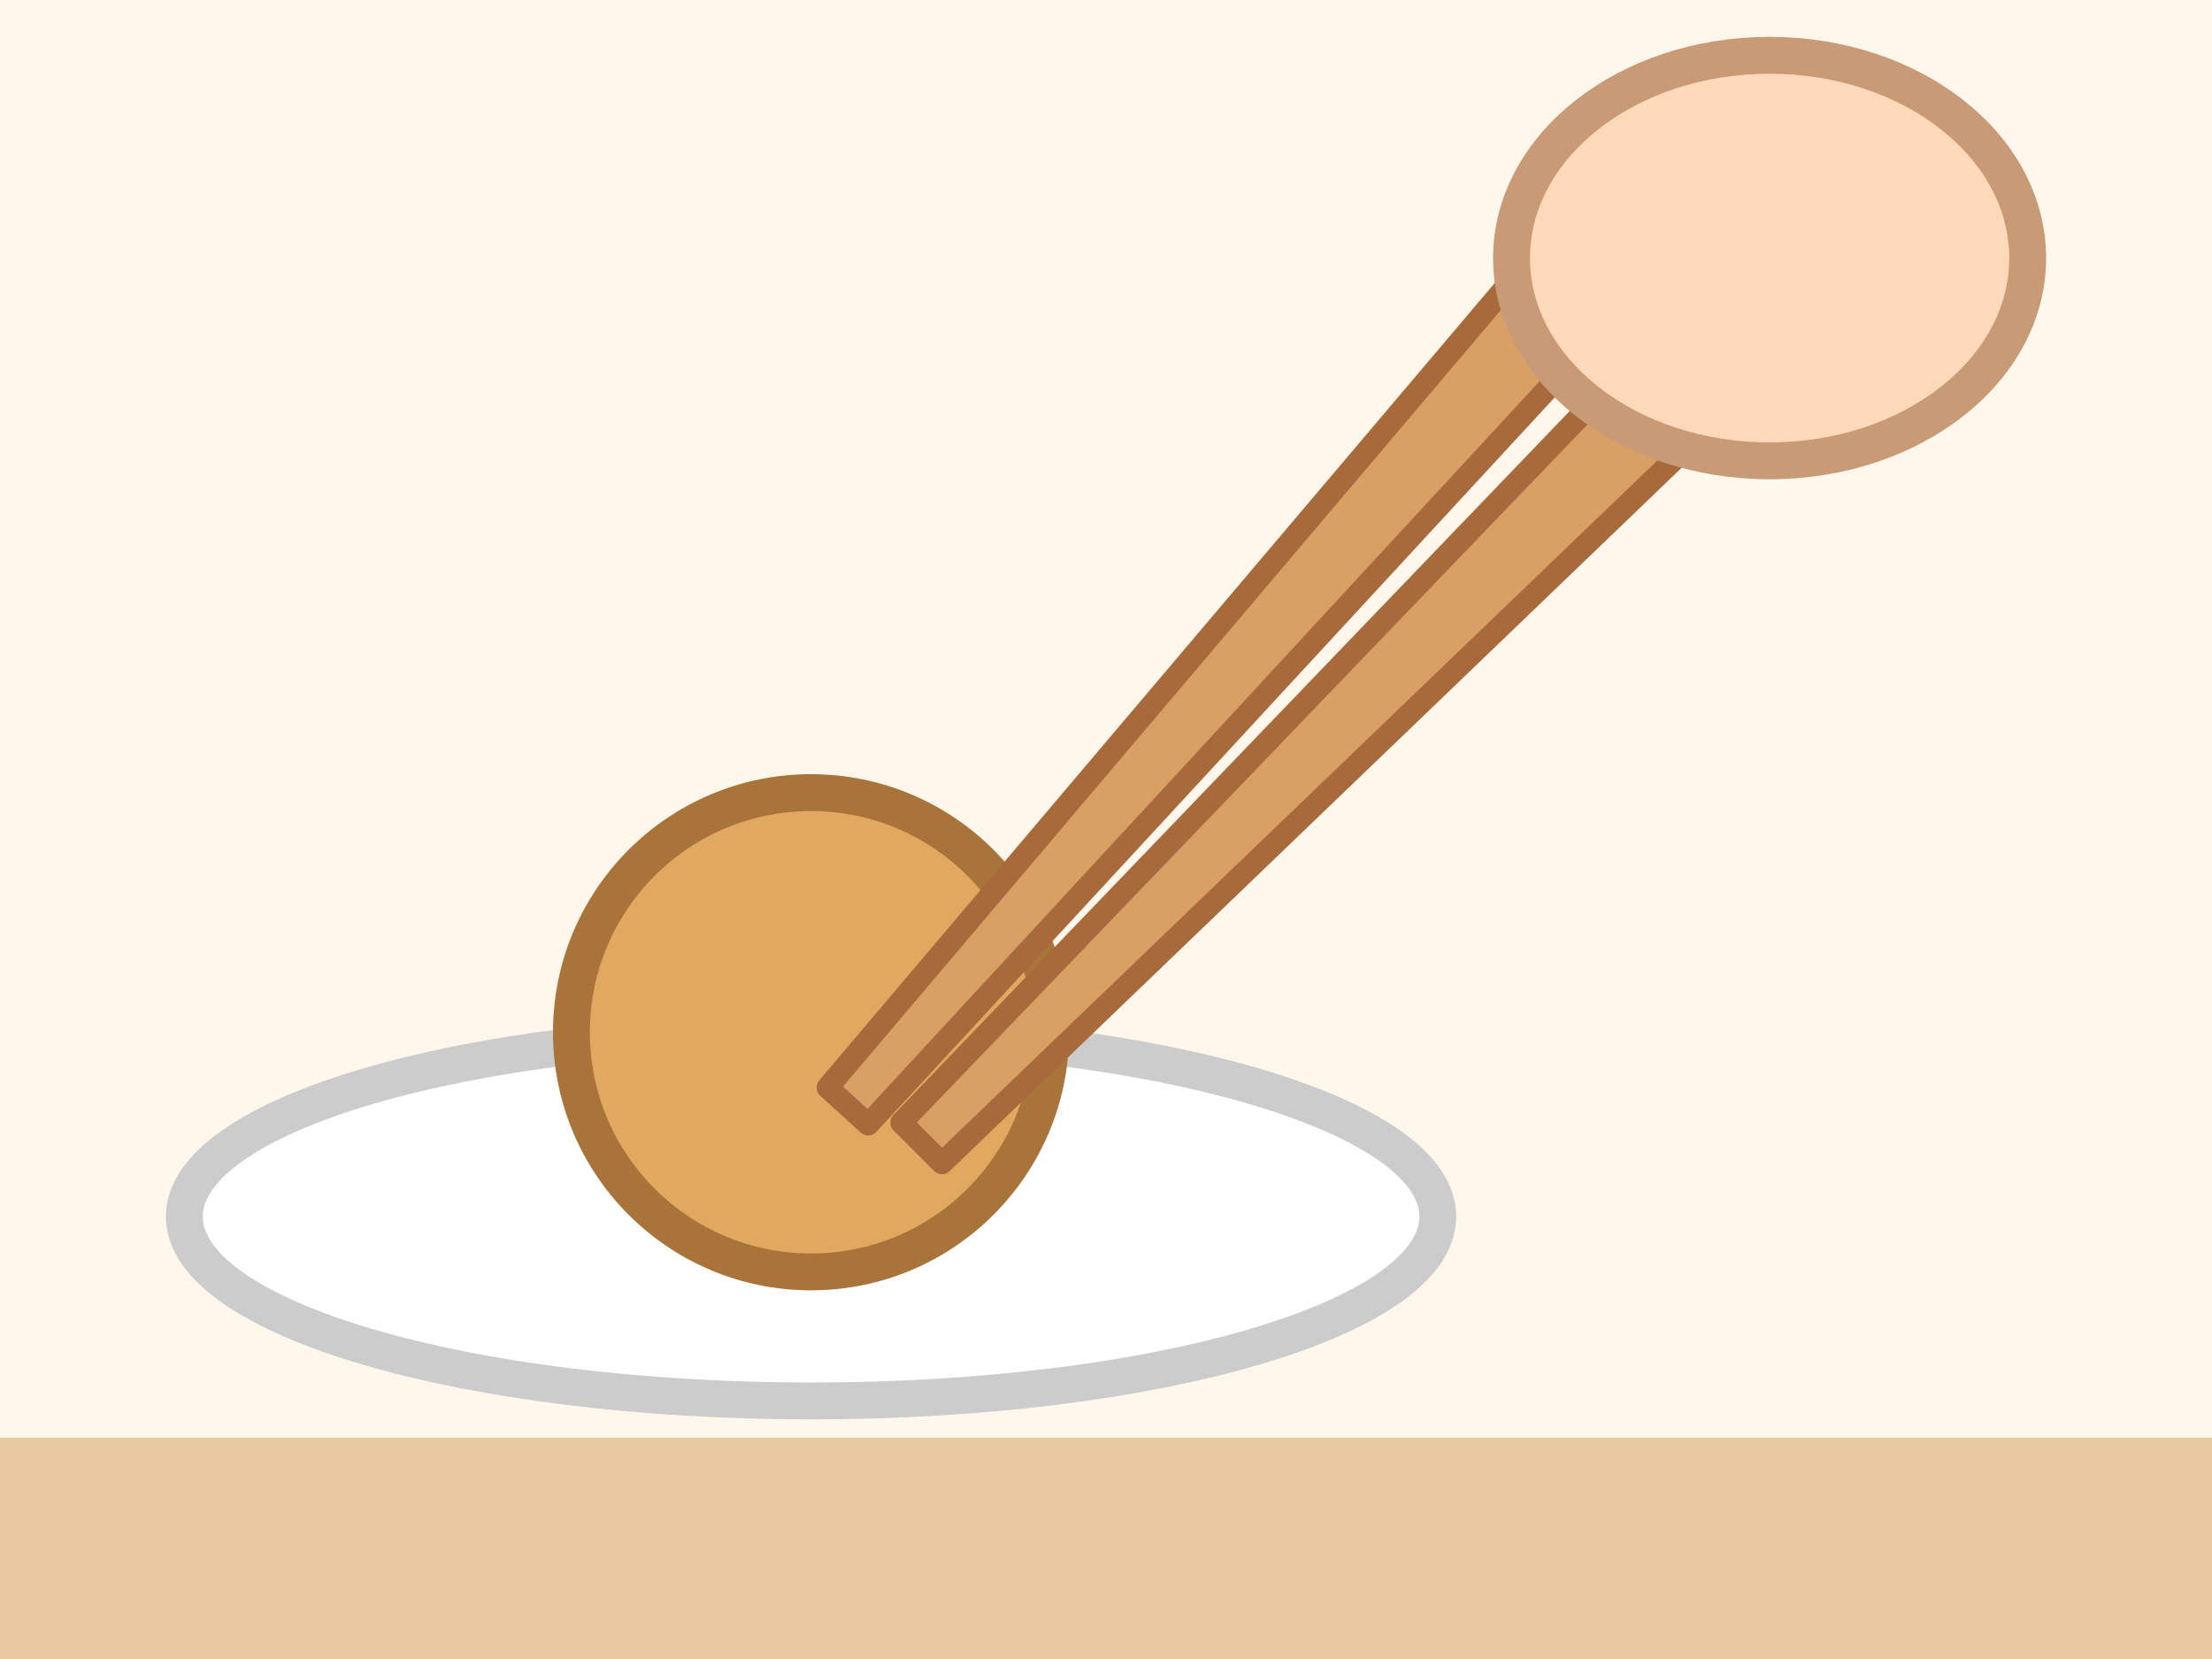
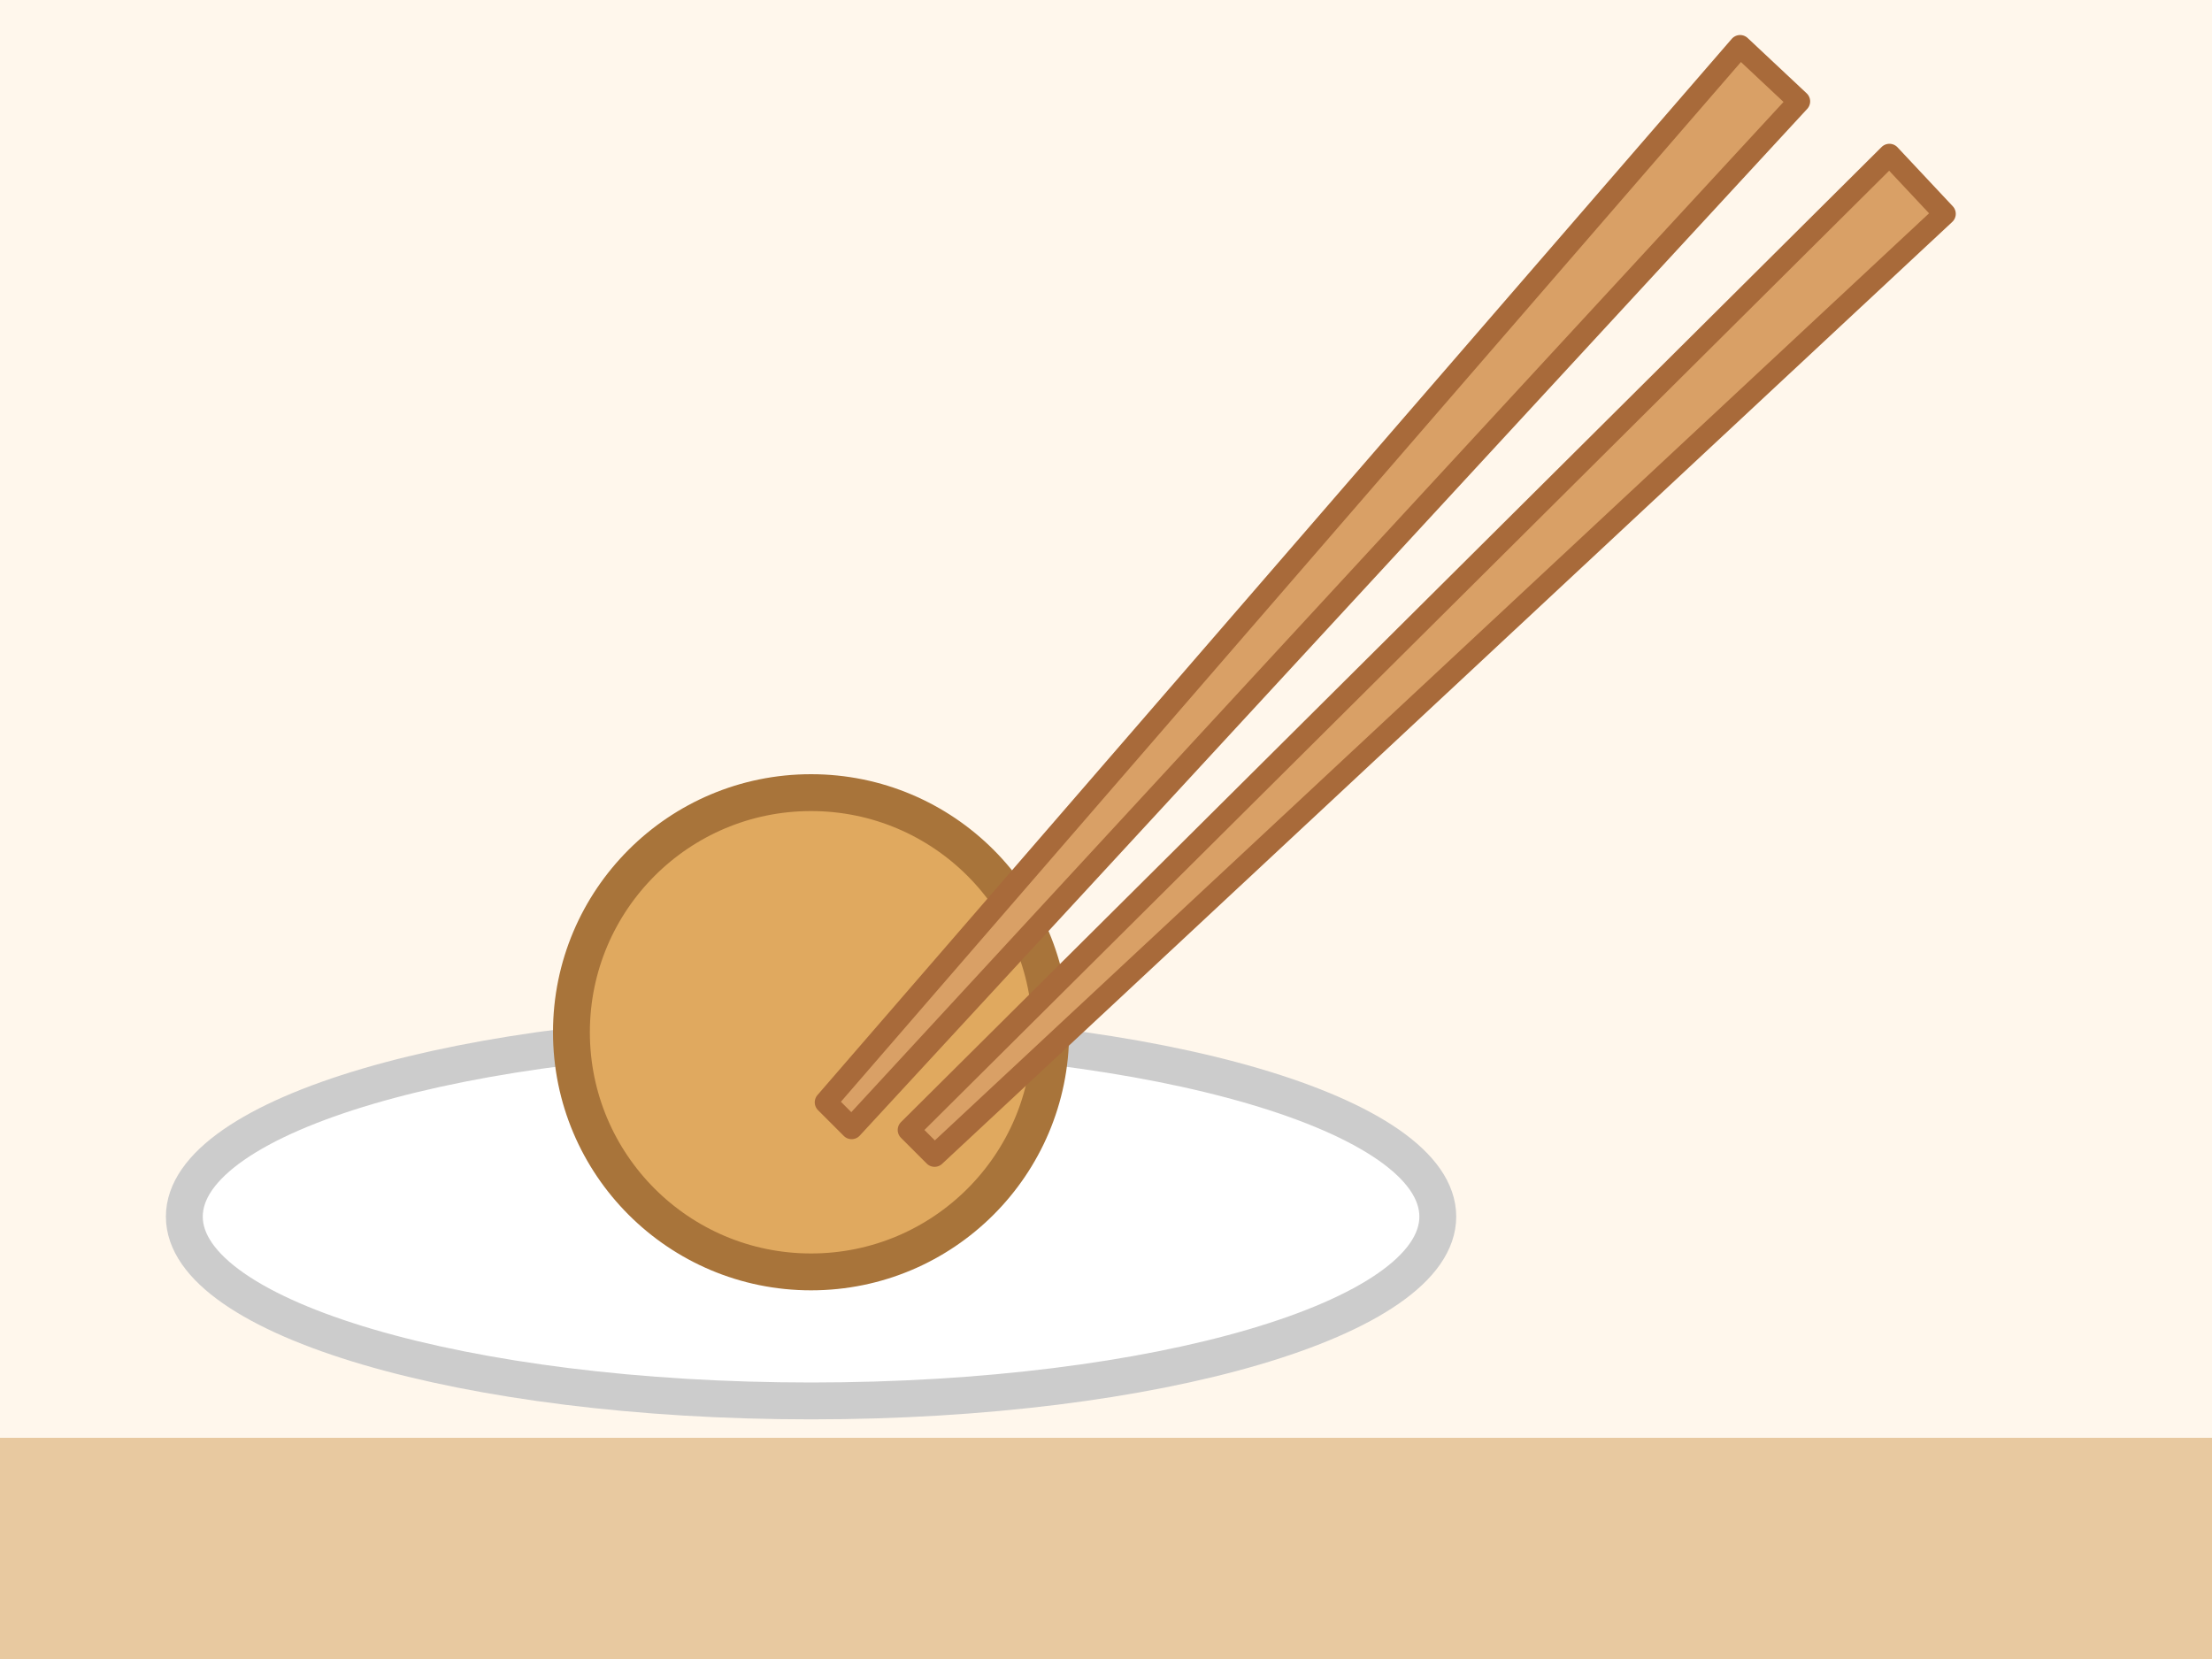
- <svg xmlns="http://www.w3.org/2000/svg" viewBox="0 0 120 90" role="img" aria-label="A hand with chopsticks">
+ <svg xmlns="http://www.w3.org/2000/svg" viewBox="0 0 120 90" role="img" aria-label="Chopsticks spearing a potato">
  <rect width="120" height="90" fill="#fff7ec" />
  <rect y="78" width="120" height="12" fill="#e8c9a0" />
  <ellipse cx="44" cy="66" rx="34" ry="10" fill="#fff" stroke="#ccc" stroke-width="2" />
  <circle cx="44" cy="56" r="13" fill="#e0a95f" stroke="#a8743a" stroke-width="2" />
-   <path d="M89.8 6.0 L44.9 59.0 L47.1 61.0 L94.2 10.0Z" fill="#d9a066" stroke="#a86a3a" stroke-width="1.2" stroke-linejoin="round" />
-   <path d="M97.9 9.9 L48.9 60.9 L51.1 63.1 L102.1 14.1Z" fill="#d9a066" stroke="#a86a3a" stroke-width="1.2" stroke-linejoin="round" />
-   <ellipse cx="96" cy="14" rx="14" ry="11" fill="#ffd9b8" stroke="#c99a76" stroke-width="2" />
+   <path d="M94.4 2.5 L44.8 59.8 L46.2 61.2 L97.6 5.5Z" fill="#d9a066" stroke="#a86a3a" stroke-width="1.2" stroke-linejoin="round" />
+   <path d="M102.5 8.4 L49.3 61.3 L50.7 62.7 L105.5 11.6Z" fill="#d9a066" stroke="#a86a3a" stroke-width="1.2" stroke-linejoin="round" />
</svg>
